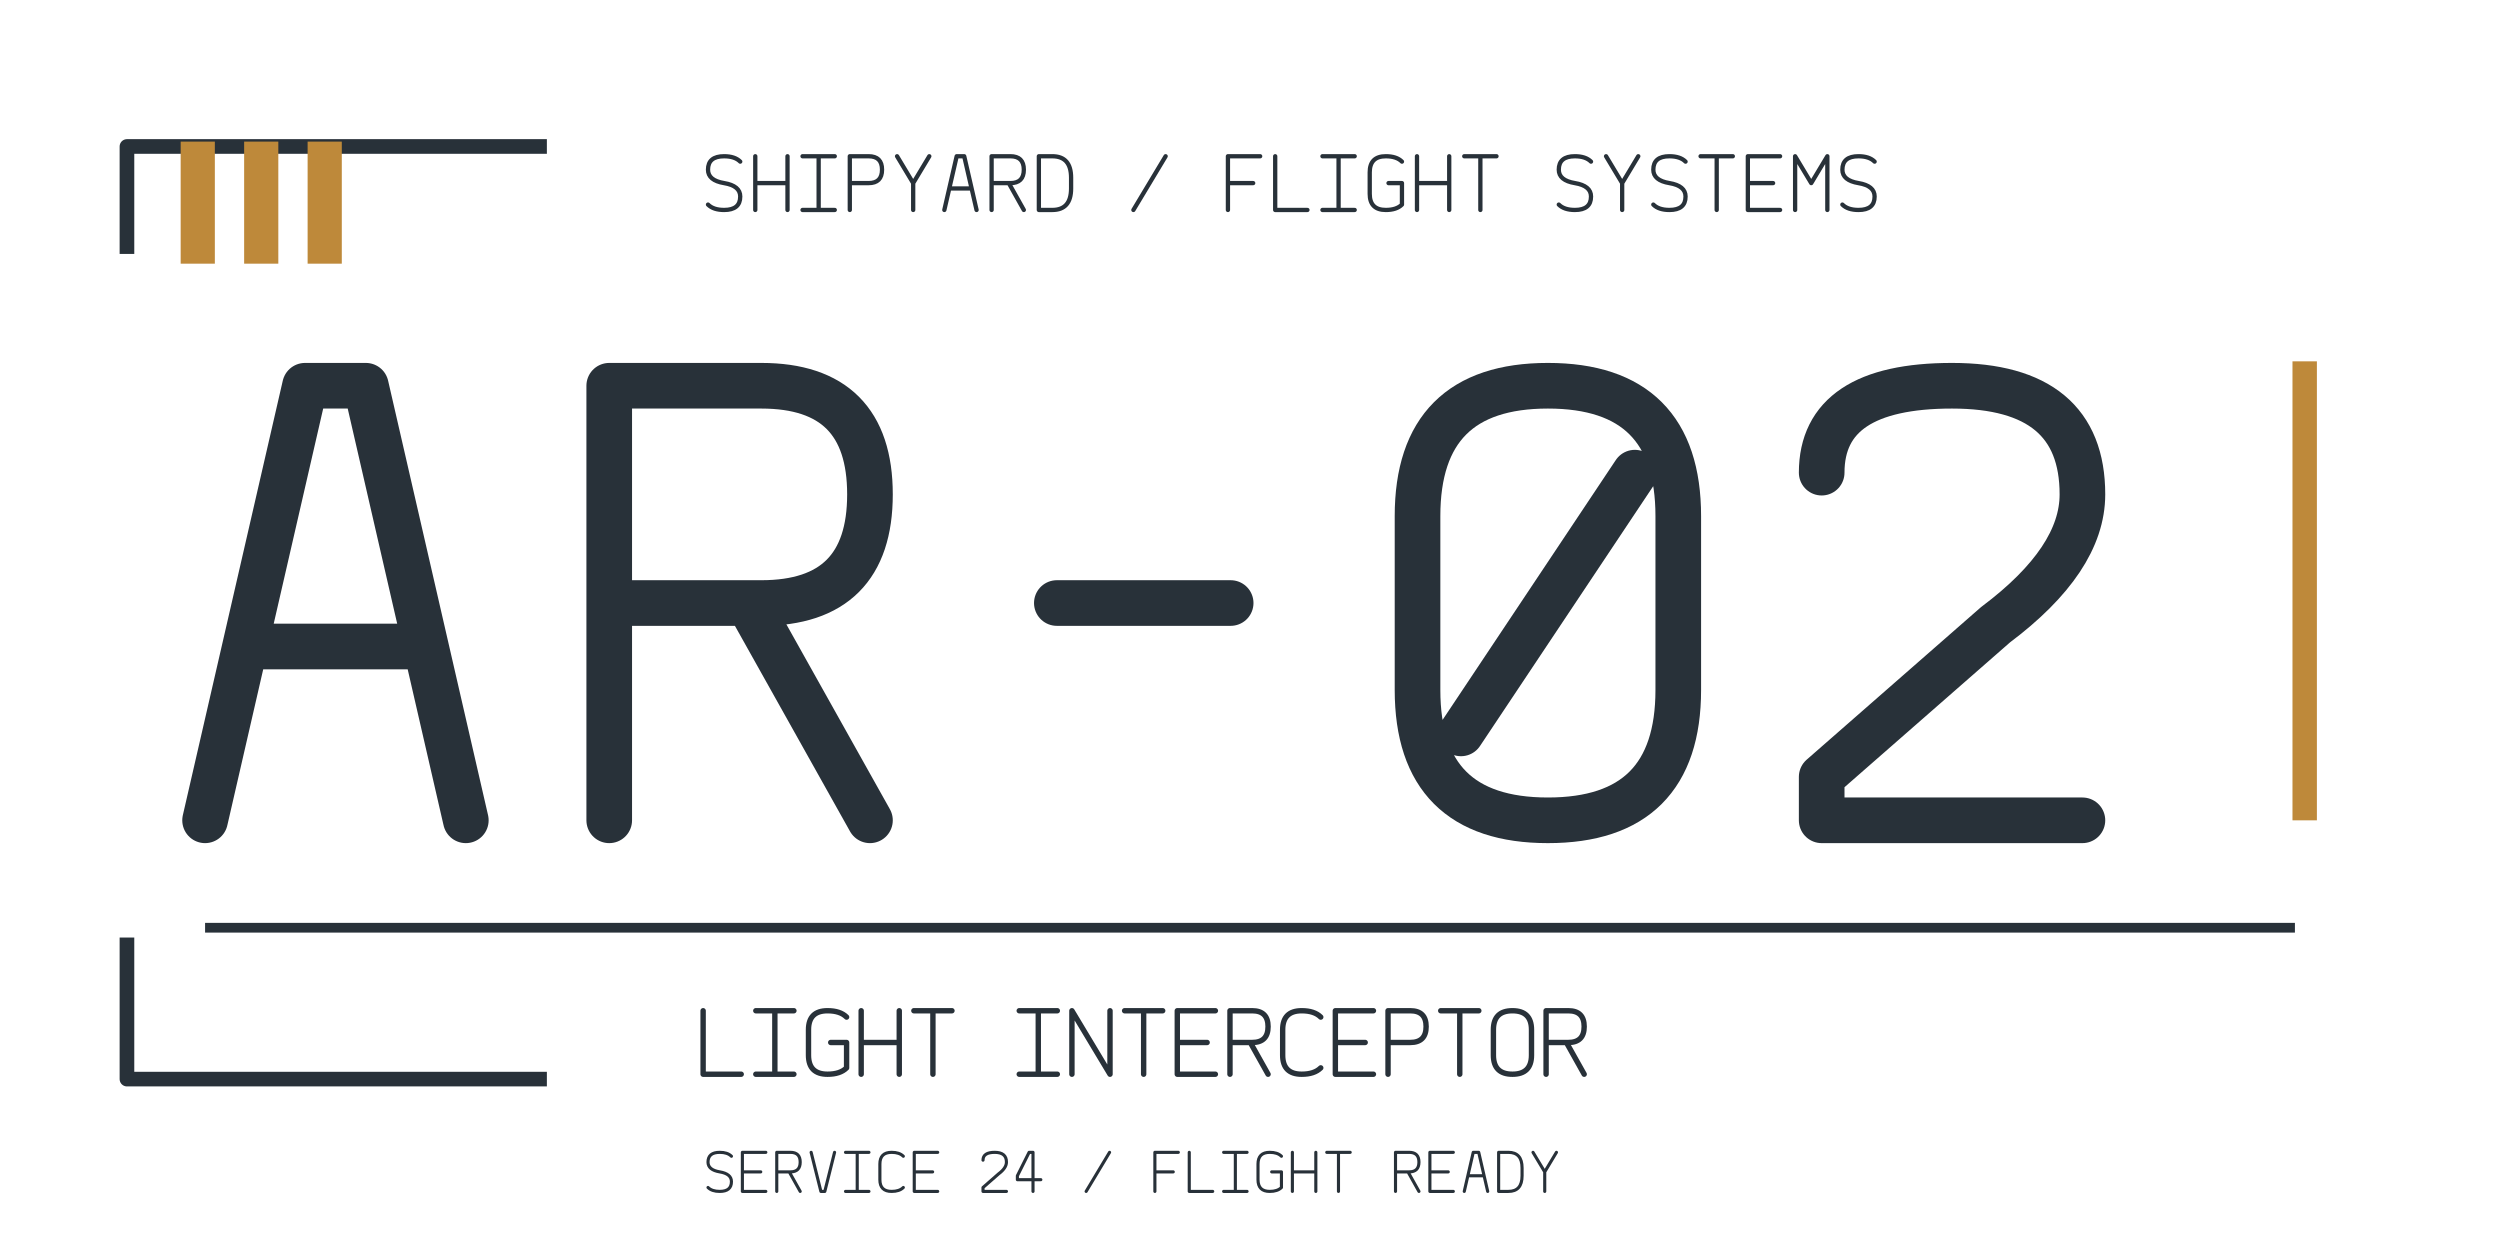
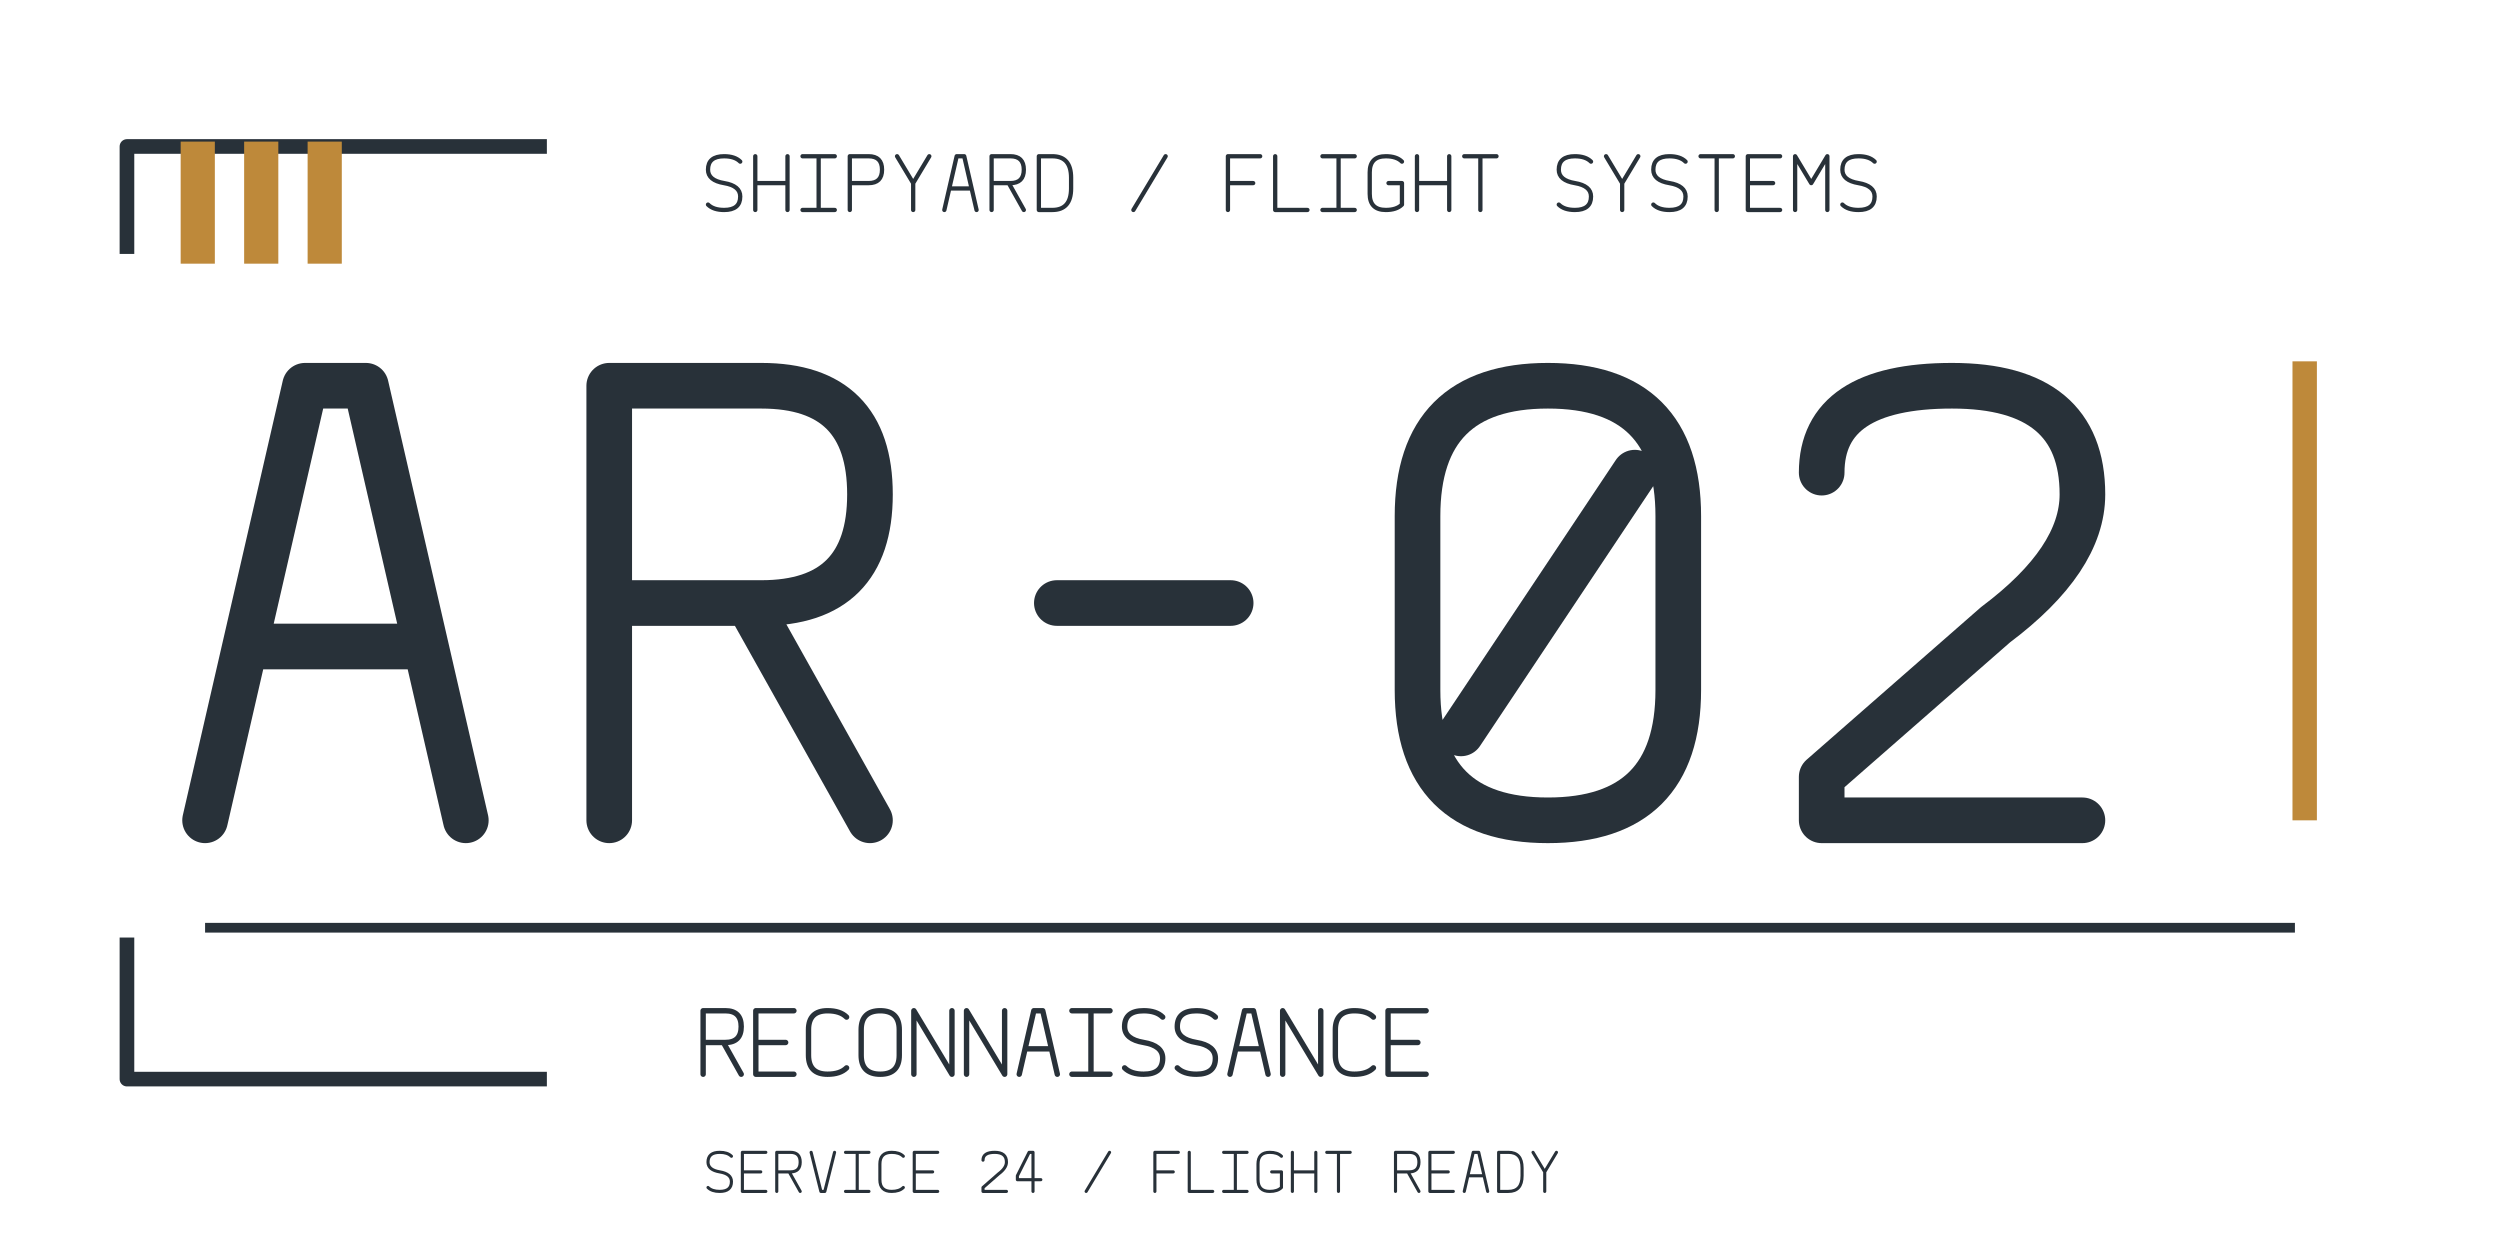
<svg xmlns="http://www.w3.org/2000/svg" width="512" height="256" viewBox="0 0 512 256">
  <path d="M26 52V30H112M26 192V221H112" fill="none" stroke="#283139" stroke-width="3" stroke-linejoin="round" />
  <path d="M37 29H44V54H37Z M50 29H57V54H50Z M63 29H70V54H63Z" fill="#be893a" stroke="#be893a" stroke-width="0" stroke-linejoin="round" />
  <g fill="none" stroke="#283139" stroke-width="0.8" stroke-linejoin="round" stroke-linecap="round">
    <path transform="translate(145 32) scale(1.1)" d="M6 1Q5 0 3 0Q0 0 0 2.5Q0 4.5 3 5Q6 5.5 6 7.5Q6 10 3 10Q1 10 0 9" />
    <path transform="translate(154.68 32) scale(1.1)" d="M0 0V10M6 0V10M0 5H6" />
    <path transform="translate(164.36 32) scale(1.1)" d="M0 0H6M3 0V10M0 10H6" />
    <path transform="translate(174.04 32) scale(1.1)" d="M0 10V0H3.5Q6 0 6 2.5Q6 5 3.5 5H0" />
    <path transform="translate(183.72 32) scale(1.1)" d="M0 0L3 5L6 0M3 5V10" />
    <path transform="translate(193.4 32) scale(1.1)" d="M0 10L2.3 0H3.7L6 10M1.1 6H4.9" />
    <path transform="translate(203.08 32) scale(1.1)" d="M0 10V0H3.5Q6 0 6 2.5Q6 5 3.5 5H0M3.2 5L6 10" />
    <path transform="translate(212.76 32) scale(1.1)" d="M0 10V0H2.5Q6 0 6 4V6Q6 10 2.5 10Z" />
    <path transform="translate(232.12 32) scale(1.1)" d="M0 10L6 0" />
    <path transform="translate(251.48 32) scale(1.1)" d="M6 0H0V10M0 5H4.7" />
    <path transform="translate(261.16 32) scale(1.1)" d="M0 0V10H6" />
    <path transform="translate(270.84 32) scale(1.1)" d="M0 0H6M3 0V10M0 10H6" />
    <path transform="translate(280.52 32) scale(1.1)" d="M6 1Q5 0 3 0Q0 0 0 3V7Q0 10 3 10Q5 10 6 9V5H3.5" />
    <path transform="translate(290.2 32) scale(1.1)" d="M0 0V10M6 0V10M0 5H6" />
    <path transform="translate(299.88 32) scale(1.1)" d="M0 0H6M3 0V10" />
    <path transform="translate(319.24 32) scale(1.1)" d="M6 1Q5 0 3 0Q0 0 0 2.5Q0 4.5 3 5Q6 5.5 6 7.5Q6 10 3 10Q1 10 0 9" />
    <path transform="translate(328.92 32) scale(1.1)" d="M0 0L3 5L6 0M3 5V10" />
    <path transform="translate(338.6 32) scale(1.1)" d="M6 1Q5 0 3 0Q0 0 0 2.5Q0 4.5 3 5Q6 5.5 6 7.5Q6 10 3 10Q1 10 0 9" />
    <path transform="translate(348.28 32) scale(1.1)" d="M0 0H6M3 0V10" />
    <path transform="translate(357.96 32) scale(1.1)" d="M6 0H0V10H6M0 5H4.7" />
    <path transform="translate(367.64 32) scale(1.1)" d="M0 10V0L3 5L6 0V10" />
    <path transform="translate(377.32 32) scale(1.1)" d="M6 1Q5 0 3 0Q0 0 0 2.5Q0 4.5 3 5Q6 5.5 6 7.5Q6 10 3 10Q1 10 0 9" />
  </g>
  <g fill="none" stroke="#283139" stroke-width="1.05" stroke-linejoin="round" stroke-linecap="round">
    <path transform="translate(42 79) scale(8.9)" d="M0 10L2.3 0H3.7L6 10M1.1 6H4.9" />
    <path transform="translate(124.77 79) scale(8.9)" d="M0 10V0H3.5Q6 0 6 2.5Q6 5 3.5 5H0M3.2 5L6 10" />
    <path transform="translate(207.54 79) scale(8.9)" d="M1 5H5" />
    <path transform="translate(290.31 79) scale(8.9)" d="M3 0Q0 0 0 3V7Q0 10 3 10Q6 10 6 7V3Q6 0 3 0ZM1 8L5 2" />
    <path transform="translate(373.08 79) scale(8.9)" d="M0 2Q0 0 3 0Q6 0 6 2.5Q6 4 4 5.5L0 9V10H6" />
  </g>
  <path d="M42 190H470" fill="none" stroke="#283139" stroke-width="2" stroke-linejoin="round" />
  <g fill="none" stroke="#283139" stroke-width="0.85" stroke-linejoin="round" stroke-linecap="round">
-     <path transform="translate(144 207) scale(1.3)" d="M0 0V10H6" />
-     <path transform="translate(154.79 207) scale(1.3)" d="M0 0H6M3 0V10M0 10H6" />
-     <path transform="translate(165.58 207) scale(1.3)" d="M6 1Q5 0 3 0Q0 0 0 3V7Q0 10 3 10Q5 10 6 9V5H3.5" />
-     <path transform="translate(176.37 207) scale(1.3)" d="M0 0V10M6 0V10M0 5H6" />
-     <path transform="translate(187.16 207) scale(1.3)" d="M0 0H6M3 0V10" />
-     <path transform="translate(208.74 207) scale(1.3)" d="M0 0H6M3 0V10M0 10H6" />
-     <path transform="translate(219.53 207) scale(1.3)" d="M0 10V0L6 10V0" />
-     <path transform="translate(230.32 207) scale(1.3)" d="M0 0H6M3 0V10" />
-     <path transform="translate(241.11 207) scale(1.3)" d="M6 0H0V10H6M0 5H4.7" />
-     <path transform="translate(251.9 207) scale(1.3)" d="M0 10V0H3.5Q6 0 6 2.5Q6 5 3.5 5H0M3.2 5L6 10" />
-     <path transform="translate(262.69 207) scale(1.3)" d="M6 1Q5 0 3 0Q0 0 0 3V7Q0 10 3 10Q5 10 6 9" />
-     <path transform="translate(273.48 207) scale(1.3)" d="M6 0H0V10H6M0 5H4.7" />
-     <path transform="translate(284.27 207) scale(1.3)" d="M0 10V0H3.5Q6 0 6 2.5Q6 5 3.5 5H0" />
-     <path transform="translate(295.06 207) scale(1.3)" d="M0 0H6M3 0V10" />
-     <path transform="translate(305.85 207) scale(1.3)" d="M3 0Q0 0 0 3V7Q0 10 3 10Q6 10 6 7V3Q6 0 3 0Z" />
-     <path transform="translate(316.64 207) scale(1.3)" d="M0 10V0H3.5Q6 0 6 2.5Q6 5 3.5 5H0M3.2 5L6 10" />
+     <path transform="translate(144 207) scale(1.3)" d="M0 10V0H3.5Q6 0 6 2.5Q6 5 3.5 5H0M3.2 5L6 10" />
+     <path transform="translate(154.79 207) scale(1.3)" d="M6 0H0V10H6M0 5H4.7" />
+     <path transform="translate(165.58 207) scale(1.3)" d="M6 1Q5 0 3 0Q0 0 0 3V7Q0 10 3 10Q5 10 6 9" />
+     <path transform="translate(176.37 207) scale(1.3)" d="M3 0Q0 0 0 3V7Q0 10 3 10Q6 10 6 7V3Q6 0 3 0Z" />
+     <path transform="translate(187.16 207) scale(1.3)" d="M0 10V0L6 10V0" />
+     <path transform="translate(197.95 207) scale(1.3)" d="M0 10V0L6 10V0" />
+     <path transform="translate(208.74 207) scale(1.3)" d="M0 10L2.3 0H3.7L6 10M1.1 6H4.9" />
+     <path transform="translate(219.53 207) scale(1.3)" d="M0 0H6M3 0V10M0 10H6" />
+     <path transform="translate(230.32 207) scale(1.3)" d="M6 1Q5 0 3 0Q0 0 0 2.5Q0 4.5 3 5Q6 5.5 6 7.5Q6 10 3 10Q1 10 0 9" />
+     <path transform="translate(241.11 207) scale(1.3)" d="M6 1Q5 0 3 0Q0 0 0 2.5Q0 4.5 3 5Q6 5.5 6 7.5Q6 10 3 10Q1 10 0 9" />
+     <path transform="translate(251.9 207) scale(1.3)" d="M0 10L2.3 0H3.7L6 10M1.1 6H4.9" />
+     <path transform="translate(262.69 207) scale(1.3)" d="M0 10V0L6 10V0" />
+     <path transform="translate(273.48 207) scale(1.3)" d="M6 1Q5 0 3 0Q0 0 0 3V7Q0 10 3 10Q5 10 6 9" />
+     <path transform="translate(284.27 207) scale(1.3)" d="M6 0H0V10H6M0 5H4.7" />
  </g>
  <g fill="none" stroke="#283139" stroke-width="0.8" stroke-linejoin="round" stroke-linecap="round">
    <path transform="translate(145 236) scale(0.8)" d="M6 1Q5 0 3 0Q0 0 0 2.5Q0 4.5 3 5Q6 5.5 6 7.5Q6 10 3 10Q1 10 0 9" />
    <path transform="translate(152.04 236) scale(0.8)" d="M6 0H0V10H6M0 5H4.7" />
    <path transform="translate(159.08 236) scale(0.8)" d="M0 10V0H3.5Q6 0 6 2.5Q6 5 3.5 5H0M3.2 5L6 10" />
    <path transform="translate(166.12 236) scale(0.8)" d="M0 0L2.5 10H3.5L6 0" />
    <path transform="translate(173.16 236) scale(0.8)" d="M0 0H6M3 0V10M0 10H6" />
    <path transform="translate(180.2 236) scale(0.8)" d="M6 1Q5 0 3 0Q0 0 0 3V7Q0 10 3 10Q5 10 6 9" />
    <path transform="translate(187.24 236) scale(0.8)" d="M6 0H0V10H6M0 5H4.7" />
    <path transform="translate(201.32 236) scale(0.8)" d="M0 2Q0 0 3 0Q6 0 6 2.5Q6 4 4 5.5L0 9V10H6" />
    <path transform="translate(208.36 236) scale(0.8)" d="M4 10V0H3L0 6V7H6" />
    <path transform="translate(222.44 236) scale(0.8)" d="M0 10L6 0" />
    <path transform="translate(236.52 236) scale(0.8)" d="M6 0H0V10M0 5H4.7" />
    <path transform="translate(243.56 236) scale(0.8)" d="M0 0V10H6" />
    <path transform="translate(250.6 236) scale(0.8)" d="M0 0H6M3 0V10M0 10H6" />
    <path transform="translate(257.64 236) scale(0.8)" d="M6 1Q5 0 3 0Q0 0 0 3V7Q0 10 3 10Q5 10 6 9V5H3.5" />
    <path transform="translate(264.68 236) scale(0.8)" d="M0 0V10M6 0V10M0 5H6" />
    <path transform="translate(271.72 236) scale(0.8)" d="M0 0H6M3 0V10" />
    <path transform="translate(285.8 236) scale(0.8)" d="M0 10V0H3.5Q6 0 6 2.5Q6 5 3.5 5H0M3.2 5L6 10" />
    <path transform="translate(292.84 236) scale(0.8)" d="M6 0H0V10H6M0 5H4.7" />
    <path transform="translate(299.88 236) scale(0.8)" d="M0 10L2.3 0H3.7L6 10M1.1 6H4.9" />
    <path transform="translate(306.92 236) scale(0.8)" d="M0 10V0H2.5Q6 0 6 4V6Q6 10 2.5 10Z" />
    <path transform="translate(313.96 236) scale(0.8)" d="M0 0L3 5L6 0M3 5V10" />
  </g>
  <path d="M472 74V168" fill="none" stroke="#be893a" stroke-width="5" stroke-linejoin="round" />
</svg>
